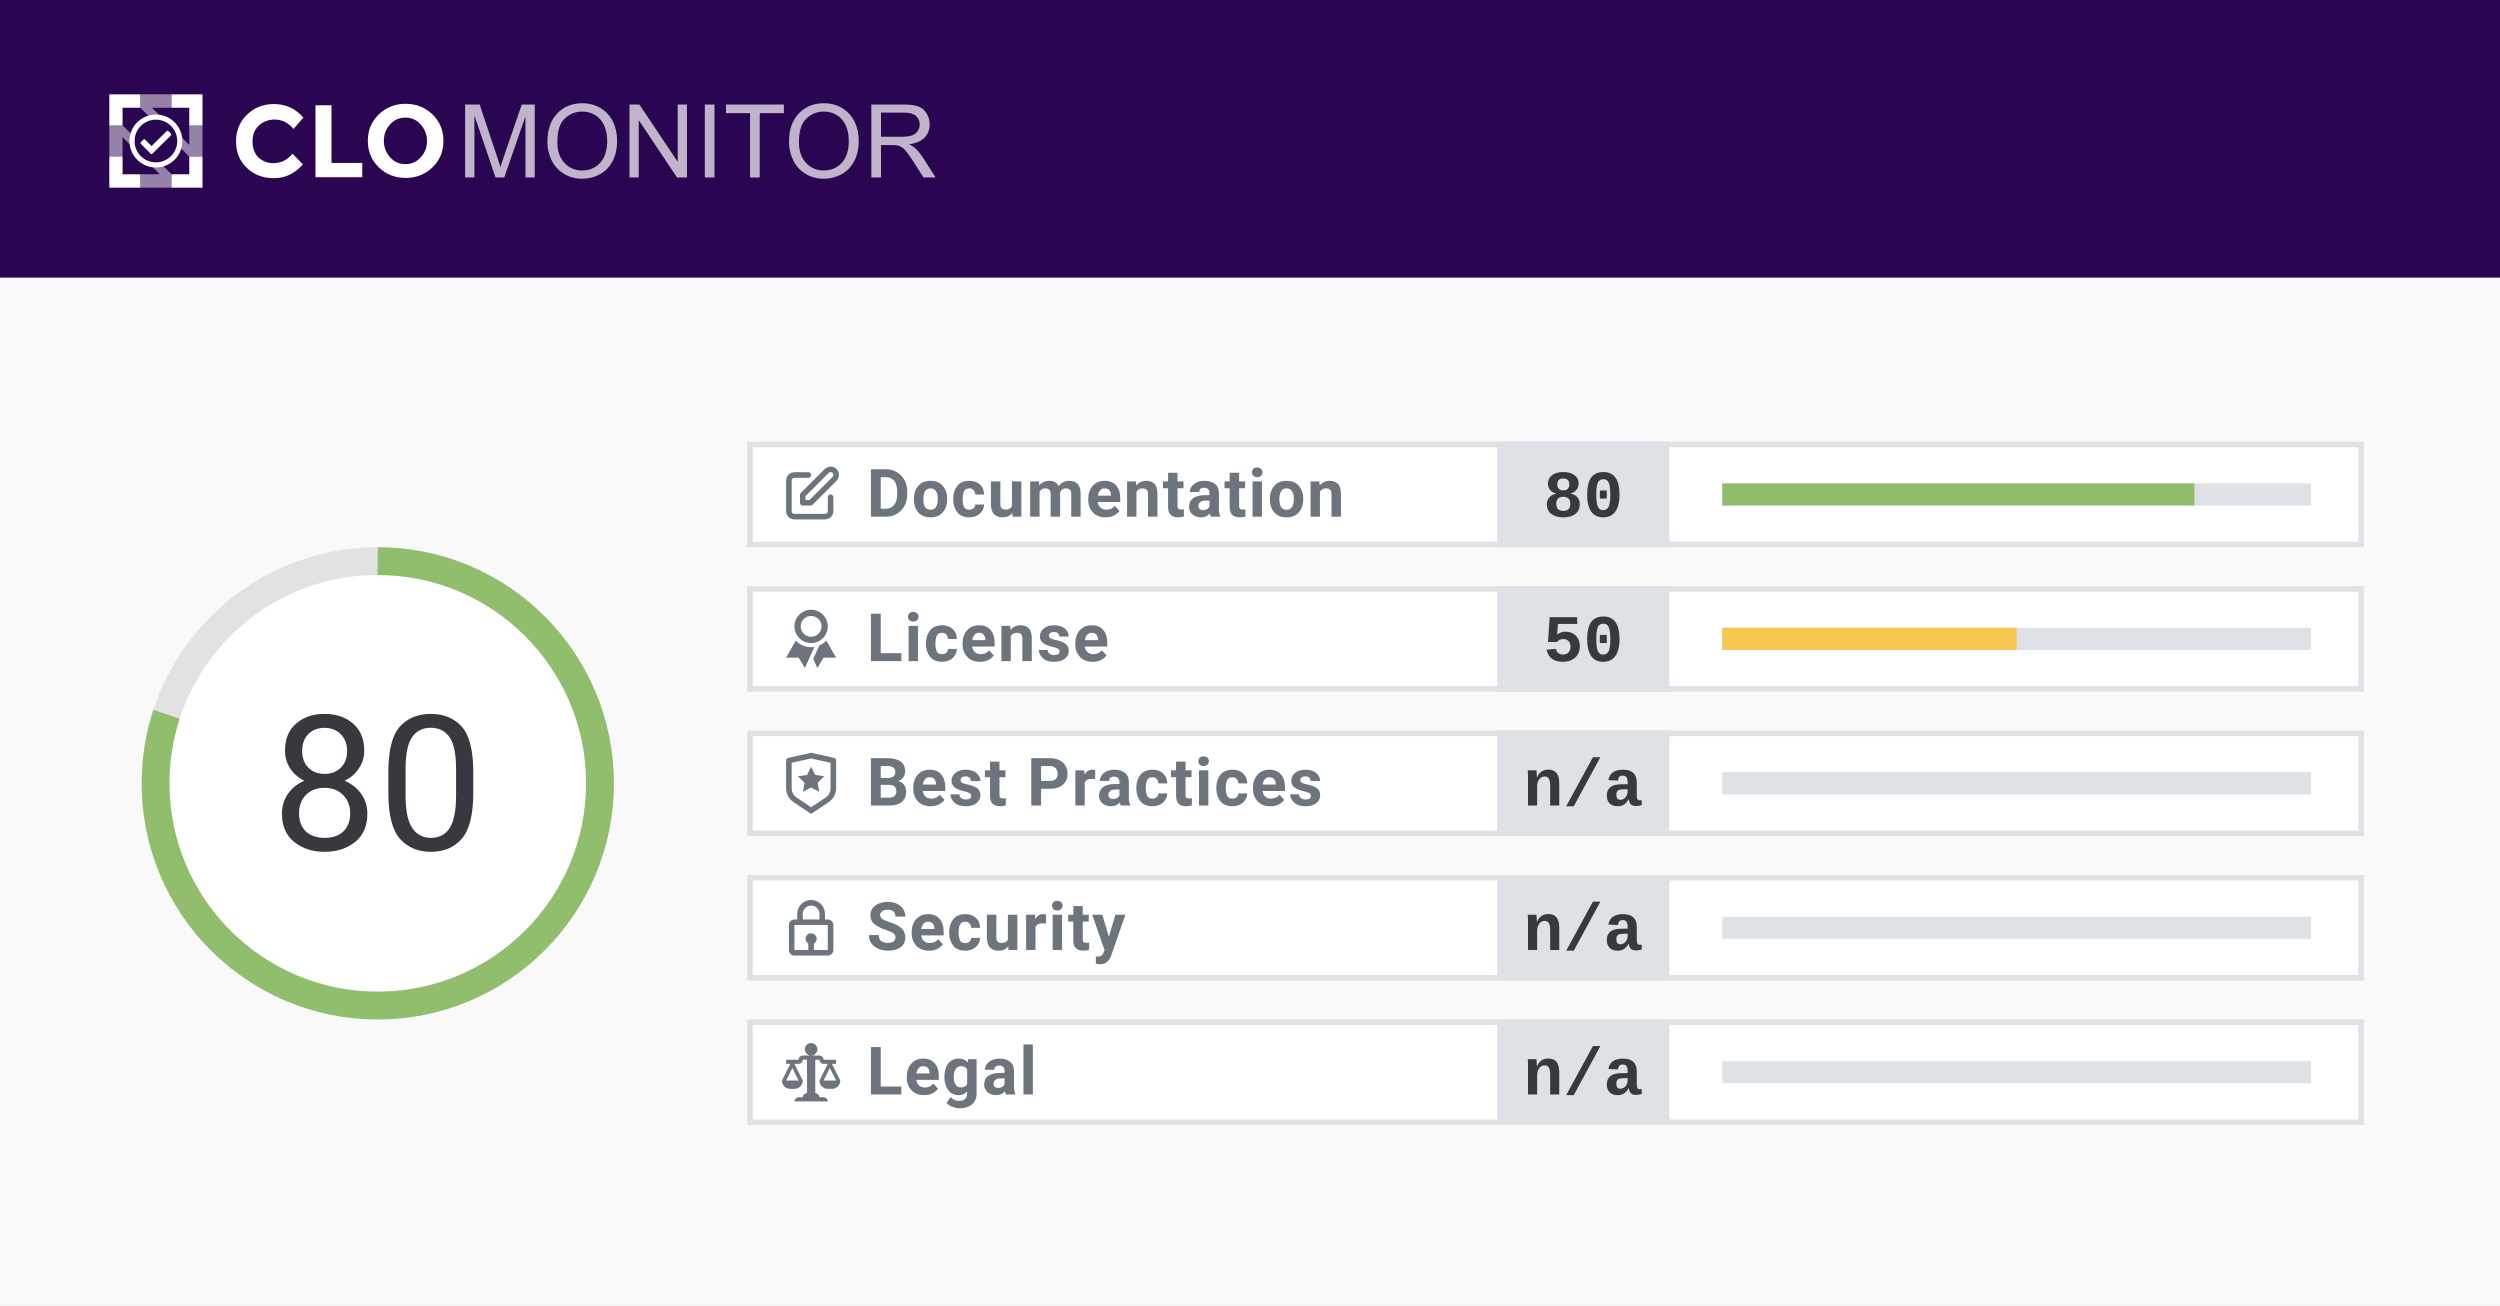
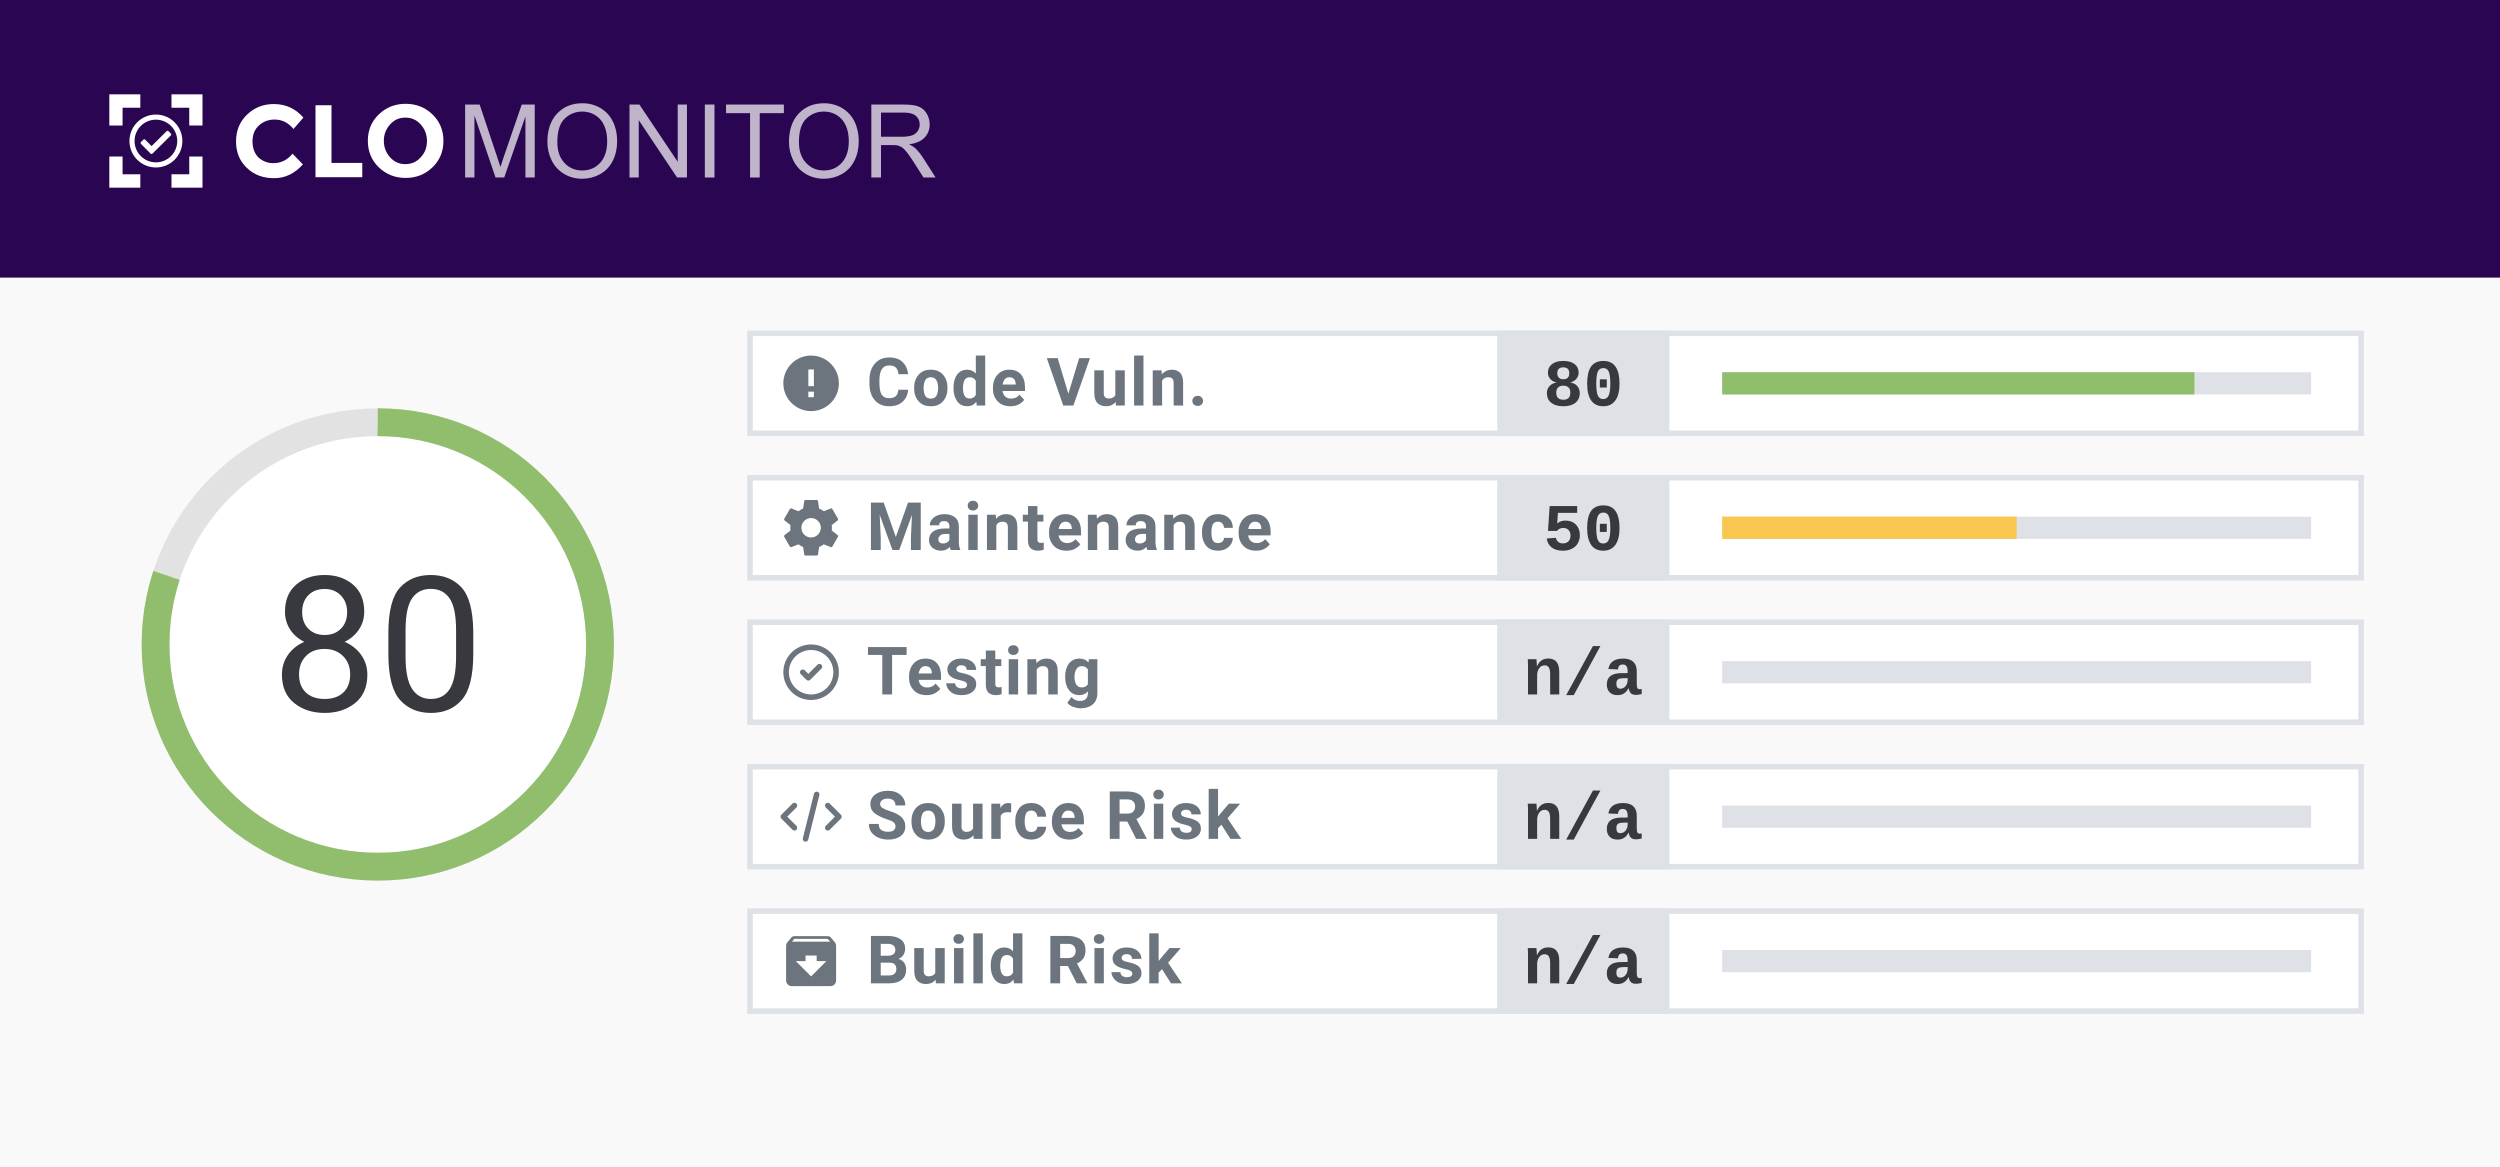
- <svg xmlns="http://www.w3.org/2000/svg" class="light" width="450" height="235" viewBox="0 0 450 235" fill="none">
+ <svg xmlns="http://www.w3.org/2000/svg" class="light" width="450" height="210" viewBox="0 0 450 210" fill="none">
  <style>
    .header {
      fill: #2a0552;
    }

    .dark .header {
      fill: #0f0e11;
    }

    .logo {
      fill: #fff;
    }

    .clo {
      font-family: "Arial", Gadget, sans-serif;
      font-size: 18px;
      font-weight: 600;
    }

    .monitor {
      font-family: "Arial", "Helvetica Neue", Helvetica, sans-serif;
      font-size: 18px;
      font-weight: 300;
    }

    .beta {
      font-family: system-ui, -apple-system, "Segoe UI", Roboto, "Helvetica Neue", Arial, "Noto Sans", "Liberation Sans", sans-serif, "Apple Color Emoji", "Segoe UI Emoji", "Segoe UI Symbol", "Noto Color Emoji";
      font-size: 9px;
      font-weight: 400;
      fill: #fff;
    }

    .bg {
      fill: #f9f9f9;
    }

    .dark .bg {
      fill: #2c2e31;
    }

    .title {
      font-family: system-ui, -apple-system, "Segoe UI", Roboto, "Helvetica Neue", Arial, "Noto Sans", "Liberation Sans", sans-serif, "Apple Color Emoji", "Segoe UI Emoji", "Segoe UI Symbol", "Noto Color Emoji";
      font-size: 12px;
      font-weight: 600;
      letter-spacing: .3px;
      fill: #6c757d;
    }

    .dark .title {
      fill: #a0a0a0;
    }

    .barBg {
      fill: #fff;
      stroke: #dee2e6;
    }

    .dark .barBg {
      fill: #131216;
      stroke: #676869;
    }

    .valueBg {
      fill: #dee2e6;
      stroke: #dee2e6;
    }

    .dark .valueBg {
      fill: #2b2a2e;
      stroke: #676869;
    }

    .value {
      font-family: SFMono-Regular,Menlo,Monaco,Consolas,"Liberation Mono","Courier New",monospace;
      font-size: 12px;
      font-weight: 600;
      fill: #38383f;
    }

    .dark .value {
      fill: #a3a3a6;
    }

    .barWrapper {
      fill: #dee2e6;
    }

    .dark .barWrapper {
      fill: #2b2a2e;
    }

    .bar-a {
      fill: #90be6d;
    }

    .bar-b {
      fill: #f9c74f;
    }

    .bar-c {
      fill: #f8961e;
    }

    .bar-d {
      fill: #f94144;
    }

    .empty-icon {
      stroke: #6c757d;
    }

    .dark .empty-icon {
      stroke: #a0a0a0;
    }

    .icon {
      stroke: #6c757d;
      fill: #6c757d;
    }

    .dark .icon {
      stroke: #a0a0a0;
      fill: #a0a0a0;
    }

    @supports(-moz-appearance: auto) {
      /* Selector detects Firefox */
      .value { font-size:12px; }
    }

    .circle {
      fill: #fff;
      stroke: #e2e2e2;
    }

    .dark .circle {
      fill: #131216;
      stroke: #676869;
    }

    .chart-circle {
      fill: none;
      stroke-dashoffset: 251.42;
    }

    .circle-a {
      stroke: #90be6d;
    }

    .circle-b {
      stroke: #f9c74f;
    }

    .circle-c {
      stroke: #f8961e;
    }

    .circle-d {
      stroke: #f94144;
    }

    .global {
      font-family: system-ui, -apple-system, "Segoe UI", Roboto, "Helvetica Neue", Arial, "Noto Sans", "Liberation Sans", sans-serif, "Apple Color Emoji", "Segoe UI Emoji", "Segoe UI Symbol", "Noto Color Emoji";
      font-size: 34px;
      font-weight: 400;
      fill: #38383f;
    }

    .dark .global {
      fill: #a3a3a6;
    }
  </style>
  <rect x="0" y="0" class="header" height="50" width="450" />
  <g transform="translate(18, 32)">
    <svg y="-19px" viewBox="0 0 580 75" height="25" width="152">
      <g id="layer0">
        <g transform="matrix(1 0 0 1 10 0.108586)">
          <path d="M108.899,52.155C114.39,52.155 118.717,49.991 122.211,45.665L129.367,52.987C123.709,59.31 117.219,62.472 109.564,62.472C101.91,62.472 95.752,60.142 90.76,55.316C85.768,50.491 83.438,44.5 83.438,37.178C83.438,29.856 85.934,23.699 90.927,18.873C95.919,14.047 102.076,11.551 109.398,11.551C117.552,11.551 124.375,14.713 129.7,20.87L122.877,28.691C119.382,24.364 115.056,22.201 109.897,22.201C105.737,22.201 102.242,23.532 99.247,26.195C96.252,28.858 94.754,32.519 94.754,37.178C94.754,41.837 96.085,45.498 98.914,48.327C101.577,50.657 104.905,52.155 108.899,52.155L108.899,52.155Z" fill="#FFFFFF" />
          <path d="M138.02,61.806L138.02,12.383L149.003,12.383L149.003,51.988L170.137,51.988L170.137,61.806L138.02,61.806L138.02,61.806Z" fill="#FFFFFF" />
          <path d="M218.396,54.984C213.403,59.809 207.246,62.306 199.924,62.306C192.602,62.306 186.445,59.809 181.453,54.984C176.461,50.158 173.965,44.001 173.965,36.845C173.965,29.523 176.461,23.532 181.453,18.707C186.445,13.881 192.602,11.385 199.924,11.385C207.246,11.385 213.403,13.881 218.396,18.707C223.388,23.532 225.884,29.69 225.884,36.845C225.884,44.167 223.388,50.158 218.396,54.984L218.396,54.984ZM214.568,36.845C214.568,32.519 213.071,28.691 210.242,25.529C207.413,22.368 203.918,20.87 199.758,20.87C195.598,20.87 192.103,22.368 189.274,25.529C186.445,28.691 184.947,32.352 184.947,36.845C184.947,41.172 186.445,44.999 189.274,48.161C192.103,51.323 195.598,52.82 199.758,52.82C203.918,52.82 207.413,51.323 210.242,48.161C213.237,44.999 214.568,41.338 214.568,36.845L214.568,36.845Z" fill="#FFFFFF" />
        </g>
      </g>
      <g id="layer1">
        <g>
          <path d="M15.5,47.7L6.4,47.7L6.4,69.1L27.7,69.1L27.7,59.9L15.5,59.9L15.5,47.7Z" fill="#FFFFFF" />
          <path d="M61.3,47.8L61.3,59.9L49.1,59.9L49.1,59.8L49.1,69.1L70.4,69.1L70.4,47.7L61.2,47.7L61.3,47.8Z" fill="#FFFFFF" />
          <path d="M6.4,26.4L15.6,26.4L15.5,26.3L15.5,14.2L27.7,14.2L27.7,5L6.4,5L6.4,26.4Z" fill="#FFFFFF" />
          <path d="M49.1,5L49.1,14.2L61.3,14.2L61.3,26.4L70.4,26.4L70.4,5L49.1,5Z" fill="#FFFFFF" />
        </g>
-         <g>
-           <path d="M42.859,21.359L35.7,14.2L49.1,14.2L49.1,5L27.7,5L27.7,14.2L34.859,21.359L42.859,21.359Z" fill="#FFFFFF" fill-opacity="0.5" />
-           <path d="M41.441,52.241L33.441,52.241L39,57.8L41,59.9L27.7,59.9L27.7,69.1L49.1,69.1L49.1,59.8L43,53.8L41.441,52.241Z" fill="#FFFFFF" fill-opacity="0.5" />
-           <path d="M61.3,26.4L61.3,39.7L59.2,37.6L53.654,32.054L53.654,40.154L55.1,41.6L61.2,47.7L70.4,47.7L70.4,26.4L61.3,26.4Z" fill="#FFFFFF" fill-opacity="0.5" />
-           <path d="M23.674,34.474L15.6,26.4L6.4,26.4L6.4,47.7L15.5,47.7L15.5,34.4L23.674,42.575L23.674,34.474Z" fill="#FFFFFF" fill-opacity="0.5" />
-         </g>
      </g>
      <g id="layer2">
        <path d="M38.4,18.875C28.362,18.875 20.225,27.012 20.225,37.05C20.225,47.088 28.362,55.225 38.4,55.225C48.438,55.225 56.575,47.088 56.575,37.05C56.575,27.012 48.438,18.875 38.4,18.875L38.4,18.875ZM38.4,22.392C46.501,22.392 53.057,28.948 53.057,37.05C53.057,45.151 46.502,51.708 38.4,51.708C30.299,51.708 23.742,45.152 23.742,37.05C23.742,28.949 30.298,22.392 38.4,22.392L38.4,22.392ZM48.675,31.939L47.024,30.274C46.682,29.93 46.125,29.927 45.78,30.27L35.421,40.546L31.039,36.128C30.697,35.783 30.14,35.781 29.795,36.123L28.13,37.775C27.785,38.117 27.783,38.673 28.125,39.018L34.778,45.725C35.12,46.07 35.677,46.072 36.022,45.73L48.67,33.183C49.015,32.841 49.017,32.284 48.675,31.939L48.675,31.939Z" fill="#FFFFFF" />
      </g>
      <g id="layer3">
        <g transform="matrix(1 0 0 1 13 0)">
          <path d="M237.78,62.108L237.78,12L247.761,12L259.621,47.479C260.715,50.783 261.512,53.255 262.014,54.896C262.583,53.073 263.472,50.395 264.68,46.864L276.677,12L285.597,12L285.597,62.108L279.206,62.108L279.206,20.169L264.645,62.108L258.664,62.108L244.172,19.451L244.172,62.108L237.78,62.108Z" fill="#FFFFFF" fill-opacity="0.7" />
          <path d="M294.279,37.703C294.279,29.386 296.512,22.875 300.978,18.17C305.445,13.464 311.209,11.112 318.273,11.112C322.899,11.112 327.069,12.217 330.783,14.427C334.497,16.637 337.328,19.719 339.277,23.673C341.225,27.626 342.199,32.109 342.199,37.122C342.199,42.204 341.174,46.75 339.123,50.76C337.072,54.77 334.167,57.807 330.407,59.869C326.647,61.931 322.591,62.962 318.239,62.962C313.522,62.962 309.307,61.823 305.593,59.544C301.878,57.266 299.064,54.155 297.15,50.213C295.236,46.271 294.279,42.101 294.279,37.703L294.279,37.703ZM301.115,37.806C301.115,43.844 302.739,48.601 305.986,52.076C309.233,55.551 313.306,57.288 318.205,57.288C323.195,57.288 327.302,55.534 330.527,52.025C333.751,48.516 335.363,43.537 335.363,37.088C335.363,33.009 334.674,29.449 333.295,26.407C331.917,23.365 329.9,21.007 327.245,19.332C324.591,17.657 321.611,16.82 318.307,16.82C313.613,16.82 309.575,18.432 306.191,21.656C302.807,24.88 301.115,30.264 301.115,37.806L301.115,37.806Z" fill="#FFFFFF" fill-opacity="0.7" />
          <path d="M350.676,62.108L350.676,12L357.477,12L383.796,51.341L383.796,12L390.153,12L390.153,62.108L383.351,62.108L357.033,22.733L357.033,62.108L350.676,62.108Z" fill="#FFFFFF" fill-opacity="0.7" />
          <path d="M402.424,62.108L402.424,12L409.055,12L409.055,62.108L402.424,62.108Z" fill="#FFFFFF" fill-opacity="0.7" />
          <path d="M433.493,62.108L433.493,17.913L416.984,17.913L416.984,12L456.701,12L456.701,17.913L440.124,17.913L440.124,62.108L433.493,62.108Z" fill="#FFFFFF" fill-opacity="0.7" />
          <path d="M460.222,37.703C460.222,29.386 462.455,22.875 466.921,18.17C471.387,13.464 477.152,11.112 484.216,11.112C488.841,11.112 493.011,12.217 496.725,14.427C500.44,16.637 503.271,19.719 505.219,23.673C507.167,27.626 508.141,32.109 508.141,37.122C508.141,42.204 507.116,46.75 505.065,50.76C503.014,54.77 500.109,57.807 496.349,59.869C492.59,61.931 488.534,62.962 484.181,62.962C479.465,62.962 475.249,61.823 471.535,59.544C467.821,57.266 465.007,54.155 463.093,50.213C461.179,46.271 460.222,42.101 460.222,37.703L460.222,37.703ZM467.057,37.806C467.057,43.844 468.681,48.601 471.928,52.076C475.175,55.551 479.248,57.288 484.147,57.288C489.138,57.288 493.245,55.534 496.469,52.025C499.693,48.516 501.305,43.537 501.305,37.088C501.305,33.009 500.616,29.449 499.238,26.407C497.859,23.365 495.842,21.007 493.188,19.332C490.533,17.657 487.554,16.82 484.25,16.82C479.556,16.82 475.517,18.432 472.133,21.656C468.749,24.88 467.057,30.264 467.057,37.806L467.057,37.806Z" fill="#FFFFFF" fill-opacity="0.7" />
          <path d="M516.789,62.108L516.789,12L539.006,12C543.472,12 546.867,12.45 549.191,13.35C551.515,14.251 553.373,15.84 554.763,18.119C556.153,20.397 556.847,22.915 556.847,25.672C556.847,29.227 555.697,32.223 553.395,34.661C551.094,37.1 547.539,38.649 542.731,39.31C544.486,40.153 545.819,40.985 546.73,41.805C548.667,43.582 550.501,45.804 552.233,48.47L560.949,62.108L552.609,62.108L545.978,51.683C544.042,48.675 542.446,46.374 541.193,44.779C539.94,43.184 538.818,42.067 537.826,41.429C536.835,40.791 535.827,40.347 534.802,40.096C534.05,39.937 532.819,39.857 531.11,39.857L523.42,39.857L523.42,62.108L516.789,62.108ZM523.42,34.115L537.673,34.115C540.703,34.115 543.073,33.801 544.782,33.175C546.491,32.548 547.79,31.545 548.679,30.167C549.567,28.788 550.012,27.29 550.012,25.672C550.012,23.302 549.151,21.354 547.431,19.828C545.711,18.301 542.993,17.537 539.279,17.537L523.42,17.537L523.42,34.115Z" fill="#FFFFFF" fill-opacity="0.7" />
        </g>
      </g>
    </svg>
  </g>
-   <rect x="0" y="50" class="bg" height="185" width="450" />
-   <g transform="translate(23, 96)">
+   <rect x="0" y="50" class="bg" height="160" width="450" />
+   <g transform="translate(23, 71)">
    <g>
      <circle class="circle" cx="45" cy="45" r="40" stroke-width="5" />
      <circle class="chart-circle circle-a" cx="45" cy="45" r="40" stroke-width="5" stroke-dasharray="452.556" transform="rotate(-90 45 45)" />
    </g>
    <g class="global">
      <text x="45" y="57" text-anchor="middle" color="#38383f">80</text>
    </g>
  </g>
-   <g transform="translate(135, 80)">
+   <g transform="translate(135, 60)">
+     <g>
+       <rect x="0" y="0" class="barBg" height="18" width="290" stroke-opacity="1" />
+       <g class="title" transform="translate(5, 0)">
+         <svg y="3" class="icon" stroke-width="0" viewBox="0 0 24 24" height="1em" width="1em">
+           <path d="M12 2C6.48 2 2 6.48 2 12s4.48 10 10 10 10-4.48 10-10S17.52 2 12 2zm1 15h-2v-2h2v2zm0-4h-2V7h2v6z" />
+         </svg>
+         <text x="16" y="13">Code Vuln.</text>
+       </g>
+       <rect x="135" y="0" class="valueBg" height="18" width="30" stroke-opacity="1" />
+       <g class="value">
+         <text x="150" y="13" text-anchor="middle">80</text>
+       </g>
+       <g transform="translate(175, 7)">
+         <rect x="0" y="0" height="4" width="106" class="barWrapper" />
+         <rect x="0" y="0" height="4" width="85" class="bar-a" />
+       </g>
+     </g>
+   </g>
+   <g transform="translate(135, 86)">
+     <g>
+       <rect x="0" y="0" class="barBg" height="18" width="290" stroke-opacity="1" />
+       <g class="title" transform="translate(5, 0)">
+         <svg y="3" class="icon" stroke-width="0" viewBox="0 0 24 24" height="1em" width="1em">
+           <path d="M19.43 12.98c.04-.32.07-.64.07-.98 0-.34-.03-.66-.07-.98l2.11-1.65c.19-.15.24-.42.12-.64l-2-3.46c-.12-.22-.39-.3-.61-.22l-2.49 1c-.52-.4-1.08-.73-1.69-.98l-.38-2.65C14.46 2.18 14.25 2 14 2h-4c-.25 0-.46.18-.49.42l-.38 2.65c-.61.25-1.17.59-1.69.98l-2.49-1c-.23-.09-.49 0-.61.22l-2 3.46c-.13.22-.07.49.12.64l2.11 1.65c-.04.32-.07.65-.07.98 0 .33.03.66.07.98l-2.11 1.65c-.19.15-.24.42-.12.64l2 3.46c.12.22.39.3.61.22l2.49-1c.52.4 1.08.73 1.69.98l.38 2.65c.03.24.24.42.49.42h4c.25 0 .46-.18.49-.42l.38-2.65c.61-.25 1.17-.59 1.69-.98l2.49 1c.23.09.49 0 .61-.22l2-3.46c.12-.22.07-.49-.12-.64l-2.11-1.65zM12 15.5c-1.93 0-3.5-1.57-3.5-3.5s1.57-3.5 3.5-3.5 3.5 1.57 3.5 3.5-1.57 3.5-3.5 3.5z" />
+         </svg>
+         <text x="16" y="13">Maintenance</text>
+       </g>
+       <rect x="135" y="0" class="valueBg" height="18" width="30" stroke-opacity="1" />
+       <g class="value">
+         <text x="150" y="13" text-anchor="middle">50</text>
+       </g>
+       <g transform="translate(175, 7)">
+         <rect x="0" y="0" height="4" width="106" class="barWrapper" />
+         <rect x="0" y="0" height="4" width="53" class="bar-b" />
+       </g>
+     </g>
+   </g>
+   <g transform="translate(135, 112)">
    <g>
      <rect x="0" y="0" class="barBg" height="18" width="290" stroke-opacity="1" />
      <g class="title" transform="translate(5, 0)">
        <svg y="3" class="empty-icon" fill="none" stroke-width="0" viewBox="0 0 24 24" height="1em" width="1em">
-           <path stroke-linecap="round" stroke-linejoin="round" stroke-width="2" d="M11 5H6a2 2 0 00-2 2v11a2 2 0 002 2h11a2 2 0 002-2v-5m-1.414-9.414a2 2 0 112.828 2.828L11.828 15H9v-2.828l8.586-8.586z" />
-         </svg>
-         <text x="16" y="13">Documentation</text>
-       </g>
-       <rect x="135" y="0" class="valueBg" height="18" width="30" stroke-opacity="1" />
-       <g class="value">
-         <text x="150" y="13" text-anchor="middle">80</text>
-       </g>
-       <g transform="translate(175, 7)">
-         <rect x="0" y="0" height="4" width="106" class="barWrapper" />
-         <rect x="0" y="0" height="4" width="85" class="bar-a" />
-       </g>
-     </g>
-   </g>
-   <g transform="translate(135, 106)">
-     <g>
-       <rect x="0" y="0" class="barBg" height="18" width="290" stroke-opacity="1" />
-       <g class="title" transform="translate(5, 0)">
-         <svg y="3" class="icon" stroke-width="0" viewBox="0 0 512 512" height="1em" width="1em">
-           <path d="M256 32c-70.7 0-128 57.3-128 128s57.3 128 128 128 128-57.3 128-128S326.7 32 256 32zm0 208c-44.2 0-80-35.8-80-80s35.8-80 80-80 80 35.8 80 80-35.8 80-80 80zM193.7 307.4c-19.1-8.1-36.2-19.6-50.8-34.3-1.4-1.4-2.8-2.8-4.1-4.3L64 400h96l48 80 48-105.8 25.5-56.2c-8.4 1.3-16.9 2-25.5 2-21.6 0-42.5-4.2-62.3-12.6zM373.3 268.9c-1.3 1.4-2.7 2.9-4.1 4.3-14.6 14.6-31.7 26.2-50.7 34.2L294 361.2l-21.9 48.4L304 480l48-80h96l-74.7-131.1z" />
-         </svg>
-         <text x="16" y="13">License</text>
-       </g>
-       <rect x="135" y="0" class="valueBg" height="18" width="30" stroke-opacity="1" />
-       <g class="value">
-         <text x="150" y="13" text-anchor="middle">50</text>
-       </g>
-       <g transform="translate(175, 7)">
-         <rect x="0" y="0" height="4" width="106" class="barWrapper" />
-         <rect x="0" y="0" height="4" width="53" class="bar-b" />
-       </g>
-     </g>
-   </g>
-   <g transform="translate(135, 132)">
+           <path stroke-linecap="round" stroke-linejoin="round" stroke-width="2" d="M9 12l2 2 4-4m6 2a9 9 0 11-18 0 9 9 0 0118 0z" />
+         </svg>
+         <text x="16" y="13">Testing</text>
+       </g>
+       <rect x="135" y="0" class="valueBg" height="18" width="30" stroke-opacity="1" />
+       <g class="value">
+         <text x="150" y="13" text-anchor="middle">n/a</text>
+       </g>
+       <g transform="translate(175, 7)">
+         <rect x="0" y="0" height="4" width="106" class="barWrapper" />
+         <rect x="0" y="0" height="4" width="0" class="bar-na" />
+       </g>
+     </g>
+   </g>
+   <g transform="translate(135, 138)">
+     <g>
+       <rect x="0" y="0" class="barBg" height="18" width="290" stroke-opacity="1" />
+       <g class="title" transform="translate(5, 0)">
+         <svg y="3" class="empty-icon" fill="none" stroke-width="0" viewBox="0 0 24 24" height="1em" width="1em">
+           <path stroke-linecap="round" stroke-linejoin="round" stroke-width="2" d="M10 20l4-16m4 4l4 4-4 4M6 16l-4-4 4-4" />
+         </svg>
+         <text x="16" y="13">Source Risk</text>
+       </g>
+       <rect x="135" y="0" class="valueBg" height="18" width="30" stroke-opacity="1" />
+       <g class="value">
+         <text x="150" y="13" text-anchor="middle">n/a</text>
+       </g>
+       <g transform="translate(175, 7)">
+         <rect x="0" y="0" height="4" width="106" class="barWrapper" />
+         <rect x="0" y="0" height="4" width="0" class="bar-na" />
+       </g>
+     </g>
+   </g>
+   <g transform="translate(135, 164)">
    <g>
      <rect x="0" y="0" class="barBg" height="18" width="290" stroke-opacity="1" />
      <g class="title" transform="translate(5, 0)">
        <svg y="3" class="icon" stroke-width="0" viewBox="0 0 24 24" height="1em" width="1em">
-           <g>
-             <path fill="none" d="M0 0h24v24H0z" />
-             <path d="M5 4.604v9.185a4 4 0 0 0 1.781 3.328L12 20.597l5.219-3.48A4 4 0 0 0 19 13.79V4.604L12 3.05 5 4.604zM3.783 2.826L12 1l8.217 1.826a1 1 0 0 1 .783.976v9.987a6 6 0 0 1-2.672 4.992L12 23l-6.328-4.219A6 6 0 0 1 3 13.79V3.802a1 1 0 0 1 .783-.976zM12 13.5l-2.939 1.545.561-3.272-2.377-2.318 3.286-.478L12 6l1.47 2.977 3.285.478-2.377 2.318.56 3.272L12 13.5z" />
-           </g>
-         </svg>
-         <text x="16" y="13">Best Practices</text>
+           <path d="M20.54 5.23l-1.39-1.68C18.88 3.21 18.47 3 18 3H6c-.47 0-.88.21-1.16.55L3.46 5.23C3.17 5.57 3 6.02 3 6.5V19c0 1.1.9 2 2 2h14c1.1 0 2-.9 2-2V6.5c0-.48-.17-.93-.46-1.27zM12 17.5L6.5 12H10v-2h4v2h3.5L12 17.5zM5.12 5l.81-1h12l.94 1H5.12z" />
+         </svg>
+         <text x="16" y="13">Build Risk</text>
      </g>
      <rect x="135" y="0" class="valueBg" height="18" width="30" stroke-opacity="1" />
      <g class="value">
        <text x="150" y="13" text-anchor="middle">n/a</text>
      </g>
      <g transform="translate(175, 7)">
        <rect x="0" y="0" height="4" width="106" class="barWrapper" />
        <rect x="0" y="0" height="4" width="0" class="bar-na" />
      </g>
    </g>
  </g>
-   <g transform="translate(135, 158)">
-     <g>
-       <rect x="0" y="0" class="barBg" height="18" width="290" stroke-opacity="1" />
-       <g class="title" transform="translate(5, 0)">
-         <svg y="3" class="icon" stroke-width="0" viewBox="0 0 24 24" height="1em" width="1em">
-           <path d="M12 2C9.243 2 7 4.243 7 7v2H6c-1.103 0-2 .897-2 2v9c0 1.103.897 2 2 2h12c1.103 0 2-.897 2-2v-9c0-1.103-.897-2-2-2h-1V7c0-2.757-2.243-5-5-5zM9 7c0-1.654 1.346-3 3-3s3 1.346 3 3v2H9V7zm9.002 13H13v-2.278c.595-.347 1-.985 1-1.722 0-1.103-.897-2-2-2s-2 .897-2 2c0 .736.405 1.375 1 1.722V20H6v-9h12l.002 9z" />
-         </svg>
-         <text x="16" y="13">Security</text>
-       </g>
-       <rect x="135" y="0" class="valueBg" height="18" width="30" stroke-opacity="1" />
-       <g class="value">
-         <text x="150" y="13" text-anchor="middle">n/a</text>
-       </g>
-       <g transform="translate(175, 7)">
-         <rect x="0" y="0" height="4" width="106" class="barWrapper" />
-         <rect x="0" y="0" height="4" width="0" class="bar-na" />
-       </g>
-     </g>
-   </g>
-   <g transform="translate(135, 184)">
-     <g>
-       <rect x="0" y="0" class="barBg" height="18" width="290" stroke-opacity="1" />
-       <g class="title" transform="translate(5, 0)">
-         <svg y="3" class="icon" stroke-width="0" viewBox="0 0 14 16" height="1em" width="1em">
-           <path fill-rule="evenodd" d="M7 4c-.83 0-1.5-.67-1.5-1.5S6.17 1 7 1s1.5.67 1.5 1.5S7.83 4 7 4zm7 6c0 1.11-.89 2-2 2h-1c-1.11 0-2-.89-2-2l2-4h-1c-.55 0-1-.45-1-1H8v8c.42 0 1 .45 1 1h1c.42 0 1 .45 1 1H3c0-.55.58-1 1-1h1c0-.55.58-1 1-1h.03L6 5H5c0 .55-.45 1-1 1H3l2 4c0 1.11-.89 2-2 2H2c-1.11 0-2-.89-2-2l2-4H1V5h3c0-.55.45-1 1-1h4c.55 0 1 .45 1 1h3v1h-1l2 4zM2.5 7L1 10h3L2.5 7zM13 10l-1.5-3-1.5 3h3z" />
-         </svg>
-         <text x="16" y="13">Legal</text>
-       </g>
-       <rect x="135" y="0" class="valueBg" height="18" width="30" stroke-opacity="1" />
-       <g class="value">
-         <text x="150" y="13" text-anchor="middle">n/a</text>
-       </g>
-       <g transform="translate(175, 7)">
-         <rect x="0" y="0" height="4" width="106" class="barWrapper" />
-         <rect x="0" y="0" height="4" width="0" class="bar-na" />
-       </g>
-     </g>
-   </g>
</svg>
